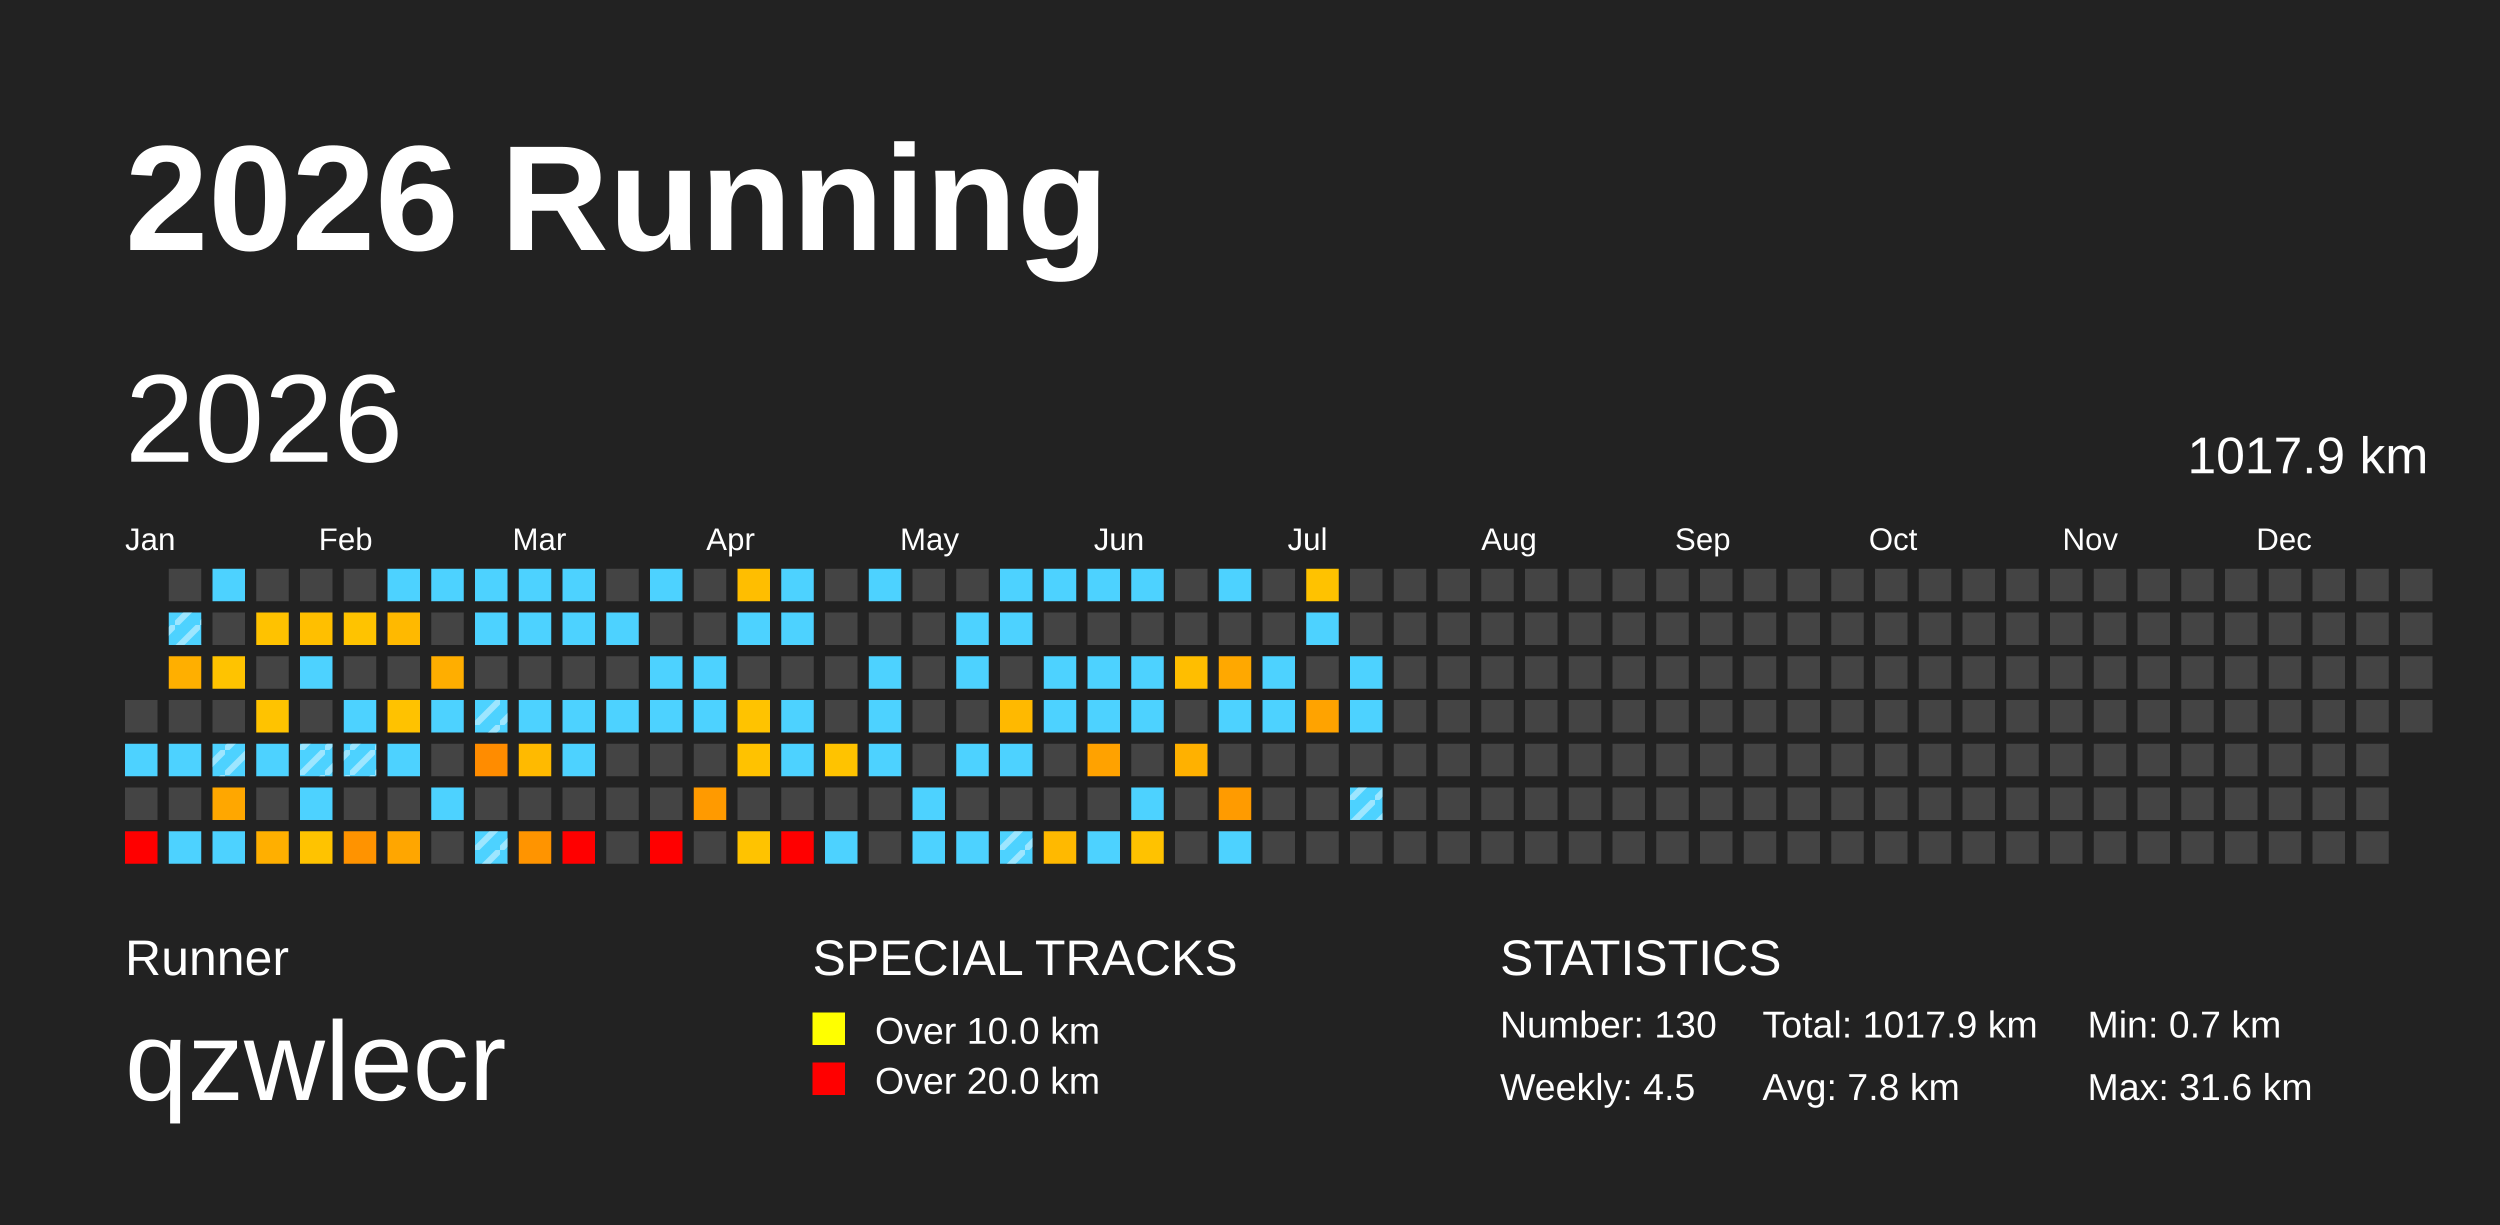
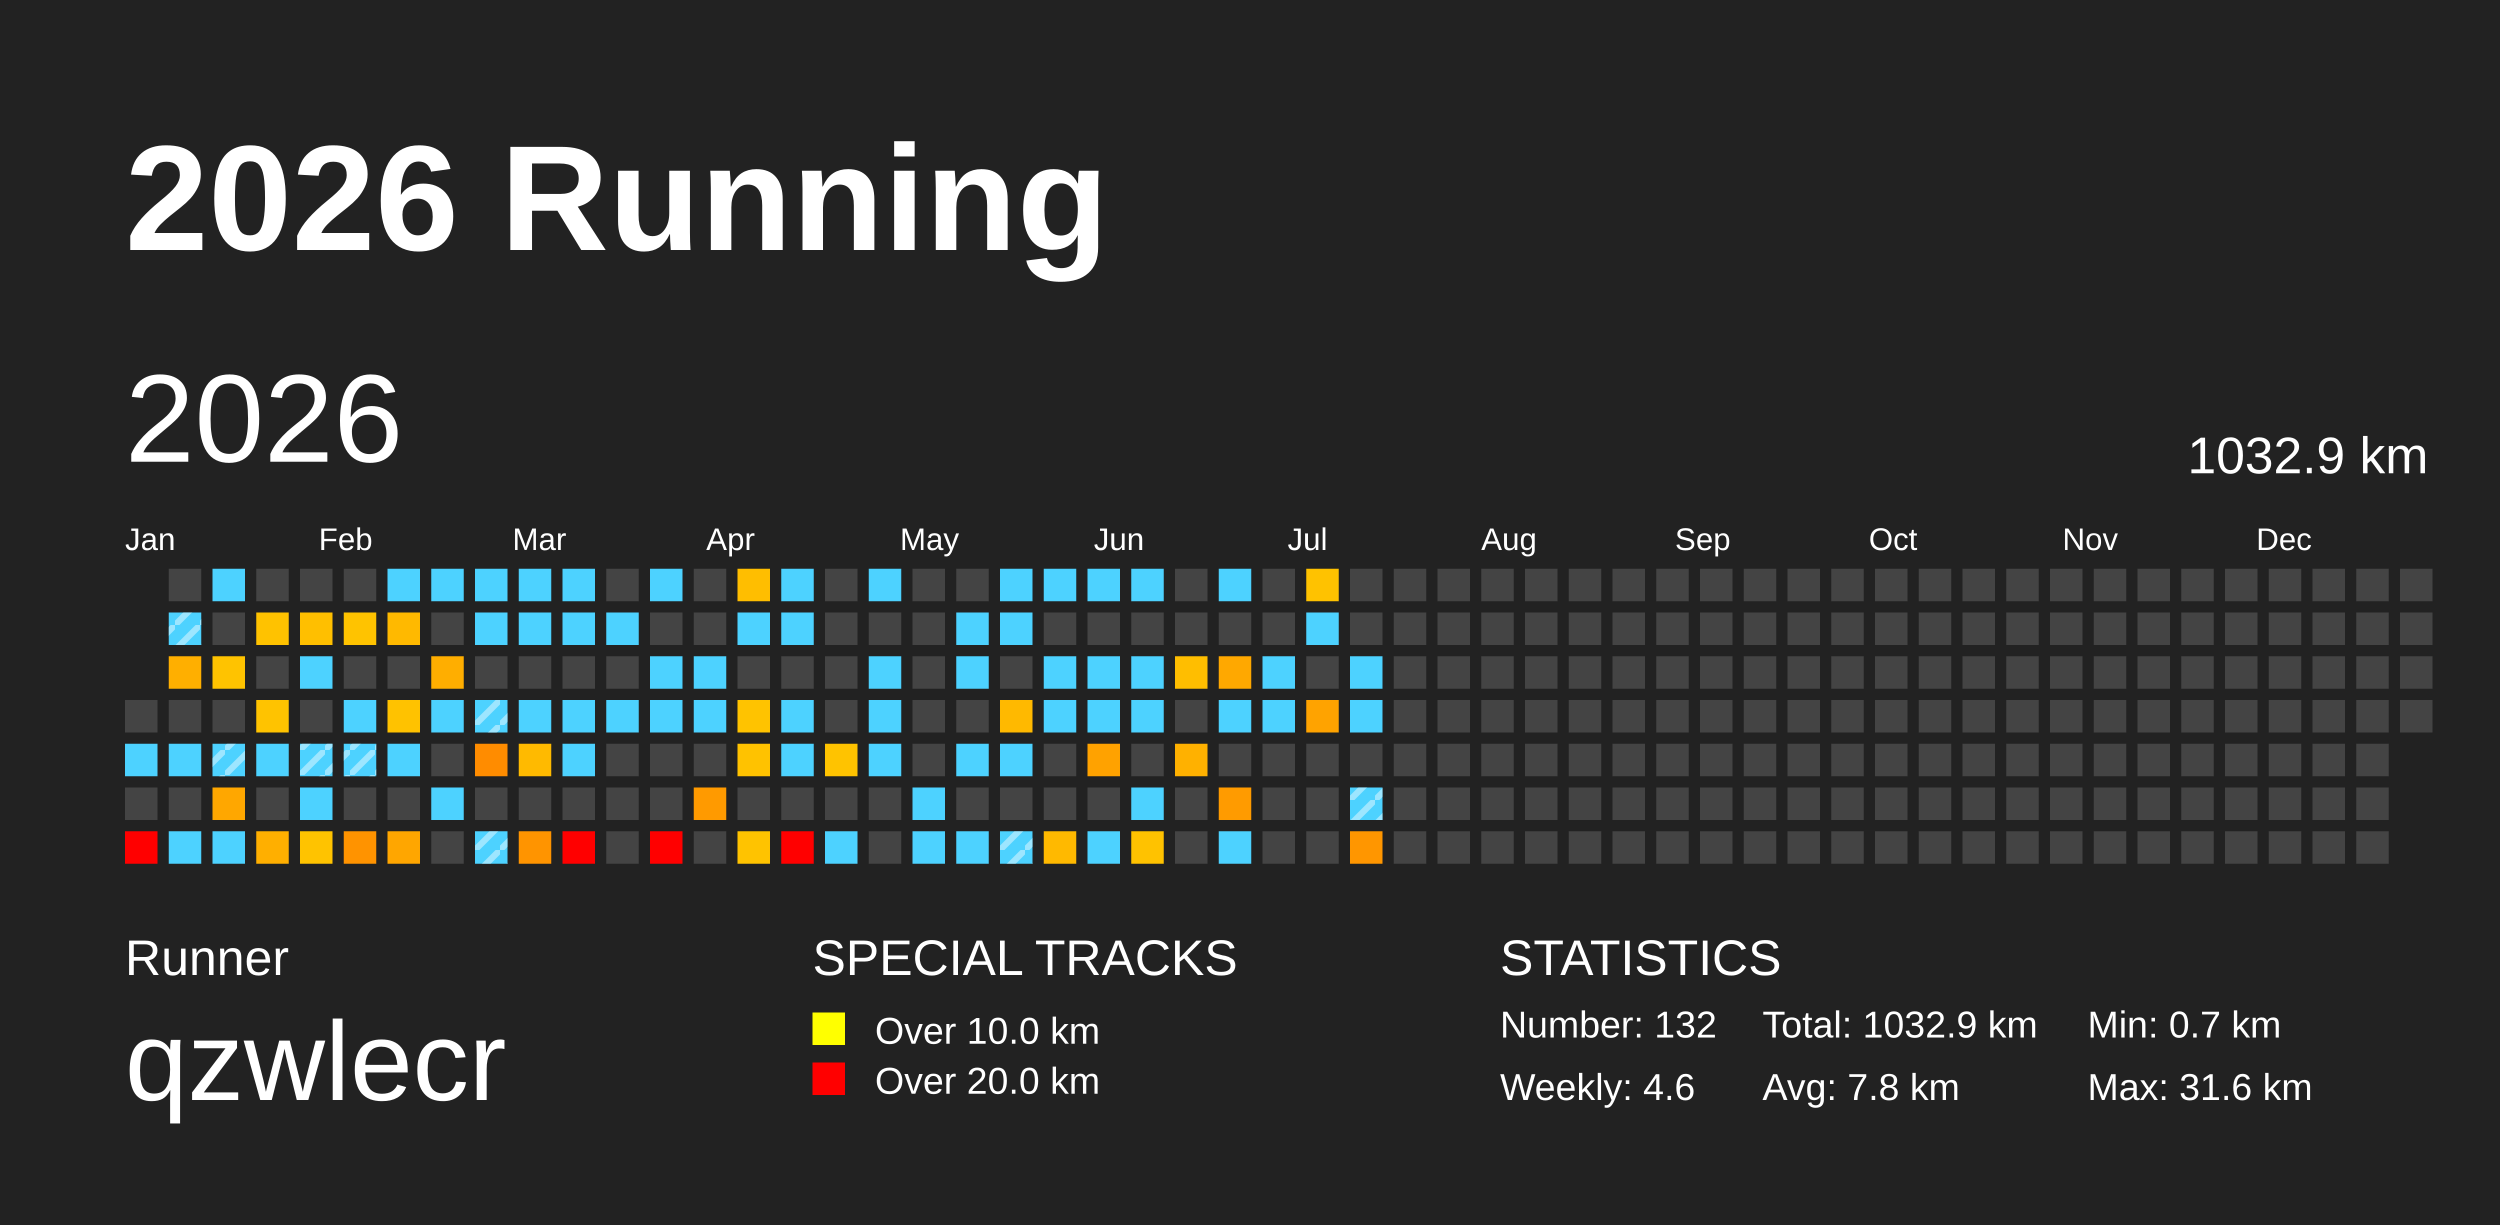
<svg xmlns="http://www.w3.org/2000/svg" baseProfile="full" height="98mm" version="1.1" viewBox="0,0,200,98" width="200mm">
  <defs>
    <pattern height="2" id="indoor-stripe" patternUnits="userSpaceOnUse" width="2">
      <line stroke="white" stroke-opacity="0.45" stroke-width="0.5" x1="0" x2="2" y1="2" y2="0" />
    </pattern>
  </defs>
  <rect fill="#222222" height="98" width="200" x="0" y="0" />
  <text fill="#FFFFFF" style="font-size:12px; font-family:Arial; font-weight:bold;" x="10" y="20">2026 Running</text>
  <text fill="#FFFFFF" style="font-size:4px; font-family:Arial" x="10" y="78">Runner</text>
  <text fill="#FFFFFF" style="font-size:9px; font-family:Arial" x="10" y="88">qzwlecr</text>
  <text fill="#FFFFFF" style="font-size:4px; font-family:Arial" x="65" y="78">SPECIAL TRACKS</text>
  <rect fill="yellow" height="2.6" width="2.6" x="65" y="81" />
  <text fill="#FFFFFF" style="font-size:3px; font-family:Arial" x="70" y="83.5">Over 10.0 km</text>
  <rect fill="red" height="2.6" width="2.6" x="65" y="85" />
  <text fill="#FFFFFF" style="font-size:3px; font-family:Arial" x="70" y="87.5">Over 20.0 km</text>
  <text fill="#FFFFFF" style="font-size:4px; font-family:Arial" x="120" y="78">STATISTICS</text>
-   <text fill="#FFFFFF" style="font-size:3px; font-family:Arial" x="120" y="83">Number: 130</text>
-   <text fill="#FFFFFF" style="font-size:3px; font-family:Arial" x="120" y="88">Weekly: 4.5</text>
-   <text fill="#FFFFFF" style="font-size:3px; font-family:Arial" x="141" y="83">Total: 1017.9 km</text>
+   <text fill="#FFFFFF" style="font-size:3px; font-family:Arial" x="120" y="83">Number: 132</text>
+   <text fill="#FFFFFF" style="font-size:3px; font-family:Arial" x="120" y="88">Weekly: 4.6</text>
+   <text fill="#FFFFFF" style="font-size:3px; font-family:Arial" x="141" y="83">Total: 1032.9 km</text>
  <text fill="#FFFFFF" style="font-size:3px; font-family:Arial" x="141" y="88">Avg: 7.8 km</text>
  <text fill="#FFFFFF" style="font-size:3px; font-family:Arial" x="167" y="83">Min: 0.7 km</text>
  <text fill="#FFFFFF" style="font-size:3px; font-family:Arial" x="167" y="88">Max: 31.6 km</text>
  <text dominant-baseline="hanging" fill="#FFFFFF" style="font-size:10.0px; font-family:Arial;" x="10" y="30">2026</text>
-   <text dominant-baseline="hanging" fill="#FFFFFF" style="font-size:4.125px; font-family:Arial;" x="175" y="35">1017.9 km</text>
+   <text dominant-baseline="hanging" fill="#FFFFFF" style="font-size:4.125px; font-family:Arial;" x="175" y="35">1032.9 km</text>
  <text fill="#FFFFFF" style="font-size:2.5px; font-family:Arial" x="10.0" y="44">Jan</text>
  <text fill="#FFFFFF" style="font-size:2.5px; font-family:Arial" x="25.5" y="44">Feb</text>
  <text fill="#FFFFFF" style="font-size:2.5px; font-family:Arial" x="41.0" y="44">Mar</text>
  <text fill="#FFFFFF" style="font-size:2.5px; font-family:Arial" x="56.5" y="44">Apr</text>
  <text fill="#FFFFFF" style="font-size:2.5px; font-family:Arial" x="72.0" y="44">May</text>
  <text fill="#FFFFFF" style="font-size:2.5px; font-family:Arial" x="87.5" y="44">Jun</text>
  <text fill="#FFFFFF" style="font-size:2.5px; font-family:Arial" x="103.0" y="44">Jul</text>
  <text fill="#FFFFFF" style="font-size:2.5px; font-family:Arial" x="118.5" y="44">Aug</text>
  <text fill="#FFFFFF" style="font-size:2.5px; font-family:Arial" x="134.0" y="44">Sep</text>
  <text fill="#FFFFFF" style="font-size:2.5px; font-family:Arial" x="149.5" y="44">Oct</text>
  <text fill="#FFFFFF" style="font-size:2.5px; font-family:Arial" x="165.0" y="44">Nov</text>
  <text fill="#FFFFFF" style="font-size:2.5px; font-family:Arial" x="180.5" y="44">Dec</text>
  <rect fill="#444444" height="2.6" width="2.6" x="10.0" y="56.0" />
  <rect fill="#4dd2ff" height="2.6" width="2.6" x="10.0" y="59.5" />
  <rect fill="#444444" height="2.6" width="2.6" x="10.0" y="63.0" />
  <rect fill="red" height="2.6" width="2.6" x="10.0" y="66.5" />
  <rect fill="#444444" height="2.6" width="2.6" x="13.5" y="45.5" />
  <rect fill="#4dd2ff" height="2.6" width="2.6" x="13.5" y="49.0" />
  <rect fill="url(#indoor-stripe)" height="2.6" style="pointer-events: none;" width="2.6" x="13.5" y="49.0" />
  <rect fill="#ffaf00" height="2.6" width="2.6" x="13.5" y="52.5" />
  <rect fill="#444444" height="2.6" width="2.6" x="13.5" y="56.0" />
  <rect fill="#4dd2ff" height="2.6" width="2.6" x="13.5" y="59.5" />
  <rect fill="#444444" height="2.6" width="2.6" x="13.5" y="63.0" />
  <rect fill="#4dd2ff" height="2.6" width="2.6" x="13.5" y="66.5" />
  <rect fill="#4dd2ff" height="2.6" width="2.6" x="17.0" y="45.5" />
  <rect fill="#444444" height="2.6" width="2.6" x="17.0" y="49.0" />
  <rect fill="#ffc300" height="2.6" width="2.6" x="17.0" y="52.5" />
  <rect fill="#444444" height="2.6" width="2.6" x="17.0" y="56.0" />
  <rect fill="#4dd2ff" height="2.6" width="2.6" x="17.0" y="59.5" />
  <rect fill="url(#indoor-stripe)" height="2.6" style="pointer-events: none;" width="2.6" x="17.0" y="59.5" />
  <rect fill="#ffa700" height="2.6" width="2.6" x="17.0" y="63.0" />
  <rect fill="#4dd2ff" height="2.6" width="2.6" x="17.0" y="66.5" />
  <rect fill="#444444" height="2.6" width="2.6" x="20.5" y="45.5" />
  <rect fill="#ffc200" height="2.6" width="2.6" x="20.5" y="49.0" />
  <rect fill="#444444" height="2.6" width="2.6" x="20.5" y="52.5" />
  <rect fill="#ffc300" height="2.6" width="2.6" x="20.5" y="56.0" />
  <rect fill="#4dd2ff" height="2.6" width="2.6" x="20.5" y="59.5" />
  <rect fill="#444444" height="2.6" width="2.6" x="20.5" y="63.0" />
  <rect fill="#ffaf00" height="2.6" width="2.6" x="20.5" y="66.5" />
  <rect fill="#444444" height="2.6" width="2.6" x="24.0" y="45.5" />
  <rect fill="#ffbf00" height="2.6" width="2.6" x="24.0" y="49.0" />
  <rect fill="#4dd2ff" height="2.6" width="2.6" x="24.0" y="52.5" />
  <rect fill="#444444" height="2.6" width="2.6" x="24.0" y="56.0" />
  <rect fill="#4dd2ff" height="2.6" width="2.6" x="24.0" y="59.5" />
  <rect fill="url(#indoor-stripe)" height="2.6" style="pointer-events: none;" width="2.6" x="24.0" y="59.5" />
  <rect fill="#4dd2ff" height="2.6" width="2.6" x="24.0" y="63.0" />
  <rect fill="#ffc300" height="2.6" width="2.6" x="24.0" y="66.5" />
  <rect fill="#444444" height="2.6" width="2.6" x="27.5" y="45.5" />
  <rect fill="#ffc300" height="2.6" width="2.6" x="27.5" y="49.0" />
  <rect fill="#444444" height="2.6" width="2.6" x="27.5" y="52.5" />
  <rect fill="#4dd2ff" height="2.6" width="2.6" x="27.5" y="56.0" />
  <rect fill="#4dd2ff" height="2.6" width="2.6" x="27.5" y="59.5" />
  <rect fill="url(#indoor-stripe)" height="2.6" style="pointer-events: none;" width="2.6" x="27.5" y="59.5" />
  <rect fill="#444444" height="2.6" width="2.6" x="27.5" y="63.0" />
  <rect fill="#ff9300" height="2.6" width="2.6" x="27.5" y="66.5" />
  <rect fill="#4dd2ff" height="2.6" width="2.6" x="31.0" y="45.5" />
  <rect fill="#ffb900" height="2.6" width="2.6" x="31.0" y="49.0" />
  <rect fill="#444444" height="2.6" width="2.6" x="31.0" y="52.5" />
  <rect fill="#ffc200" height="2.6" width="2.6" x="31.0" y="56.0" />
  <rect fill="#4dd2ff" height="2.6" width="2.6" x="31.0" y="59.5" />
  <rect fill="#444444" height="2.6" width="2.6" x="31.0" y="63.0" />
  <rect fill="#ffa600" height="2.6" width="2.6" x="31.0" y="66.5" />
  <rect fill="#4dd2ff" height="2.6" width="2.6" x="34.5" y="45.5" />
  <rect fill="#444444" height="2.6" width="2.6" x="34.5" y="49.0" />
  <rect fill="#ffae00" height="2.6" width="2.6" x="34.5" y="52.5" />
  <rect fill="#4dd2ff" height="2.6" width="2.6" x="34.5" y="56.0" />
  <rect fill="#444444" height="2.6" width="2.6" x="34.5" y="59.5" />
  <rect fill="#4dd2ff" height="2.6" width="2.6" x="34.5" y="63.0" />
  <rect fill="#444444" height="2.6" width="2.6" x="34.5" y="66.5" />
  <rect fill="#4dd2ff" height="2.6" width="2.6" x="38.0" y="45.5" />
  <rect fill="#4dd2ff" height="2.6" width="2.6" x="38.0" y="49.0" />
  <rect fill="#444444" height="2.6" width="2.6" x="38.0" y="52.5" />
  <rect fill="#4dd2ff" height="2.6" width="2.6" x="38.0" y="56.0" />
  <rect fill="url(#indoor-stripe)" height="2.6" style="pointer-events: none;" width="2.6" x="38.0" y="56.0" />
  <rect fill="#ff8c00" height="2.6" width="2.6" x="38.0" y="59.5" />
  <rect fill="#444444" height="2.6" width="2.6" x="38.0" y="63.0" />
  <rect fill="#4dd2ff" height="2.6" width="2.6" x="38.0" y="66.5" />
  <rect fill="url(#indoor-stripe)" height="2.6" style="pointer-events: none;" width="2.6" x="38.0" y="66.5" />
  <rect fill="#4dd2ff" height="2.6" width="2.6" x="41.5" y="45.5" />
  <rect fill="#4dd2ff" height="2.6" width="2.6" x="41.5" y="49.0" />
  <rect fill="#444444" height="2.6" width="2.6" x="41.5" y="52.5" />
  <rect fill="#4dd2ff" height="2.6" width="2.6" x="41.5" y="56.0" />
  <rect fill="#ffba00" height="2.6" width="2.6" x="41.5" y="59.5" />
  <rect fill="#444444" height="2.6" width="2.6" x="41.5" y="63.0" />
  <rect fill="#ff9400" height="2.6" width="2.6" x="41.5" y="66.5" />
  <rect fill="#4dd2ff" height="2.6" width="2.6" x="45.0" y="45.5" />
  <rect fill="#4dd2ff" height="2.6" width="2.6" x="45.0" y="49.0" />
  <rect fill="#444444" height="2.6" width="2.6" x="45.0" y="52.5" />
  <rect fill="#4dd2ff" height="2.6" width="2.6" x="45.0" y="56.0" />
  <rect fill="#4dd2ff" height="2.6" width="2.6" x="45.0" y="59.5" />
  <rect fill="#444444" height="2.6" width="2.6" x="45.0" y="63.0" />
  <rect fill="red" height="2.6" width="2.6" x="45.0" y="66.5" />
  <rect fill="#444444" height="2.6" width="2.6" x="48.5" y="45.5" />
  <rect fill="#4dd2ff" height="2.6" width="2.6" x="48.5" y="49.0" />
  <rect fill="#444444" height="2.6" width="2.6" x="48.5" y="52.5" />
  <rect fill="#4dd2ff" height="2.6" width="2.6" x="48.5" y="56.0" />
  <rect fill="#444444" height="2.6" width="2.6" x="48.5" y="59.5" />
  <rect fill="#444444" height="2.6" width="2.6" x="48.5" y="63.0" />
  <rect fill="#444444" height="2.6" width="2.6" x="48.5" y="66.5" />
  <rect fill="#4dd2ff" height="2.6" width="2.6" x="52.0" y="45.5" />
  <rect fill="#444444" height="2.6" width="2.6" x="52.0" y="49.0" />
  <rect fill="#4dd2ff" height="2.6" width="2.6" x="52.0" y="52.5" />
  <rect fill="#4dd2ff" height="2.6" width="2.6" x="52.0" y="56.0" />
  <rect fill="#444444" height="2.6" width="2.6" x="52.0" y="59.5" />
  <rect fill="#444444" height="2.6" width="2.6" x="52.0" y="63.0" />
  <rect fill="red" height="2.6" width="2.6" x="52.0" y="66.5" />
  <rect fill="#444444" height="2.6" width="2.6" x="55.5" y="45.5" />
  <rect fill="#444444" height="2.6" width="2.6" x="55.5" y="49.0" />
  <rect fill="#4dd2ff" height="2.6" width="2.6" x="55.5" y="52.5" />
  <rect fill="#4dd2ff" height="2.6" width="2.6" x="55.5" y="56.0" />
  <rect fill="#444444" height="2.6" width="2.6" x="55.5" y="59.5" />
  <rect fill="#ff9a00" height="2.6" width="2.6" x="55.5" y="63.0" />
  <rect fill="#444444" height="2.6" width="2.6" x="55.5" y="66.5" />
  <rect fill="#ffbe00" height="2.6" width="2.6" x="59.0" y="45.5" />
  <rect fill="#4dd2ff" height="2.6" width="2.6" x="59.0" y="49.0" />
  <rect fill="#444444" height="2.6" width="2.6" x="59.0" y="52.5" />
  <rect fill="#ffc300" height="2.6" width="2.6" x="59.0" y="56.0" />
  <rect fill="#ffc200" height="2.6" width="2.6" x="59.0" y="59.5" />
  <rect fill="#444444" height="2.6" width="2.6" x="59.0" y="63.0" />
  <rect fill="#ffc300" height="2.6" width="2.6" x="59.0" y="66.5" />
  <rect fill="#4dd2ff" height="2.6" width="2.6" x="62.5" y="45.5" />
  <rect fill="#4dd2ff" height="2.6" width="2.6" x="62.5" y="49.0" />
  <rect fill="#444444" height="2.6" width="2.6" x="62.5" y="52.5" />
  <rect fill="#4dd2ff" height="2.6" width="2.6" x="62.5" y="56.0" />
  <rect fill="#4dd2ff" height="2.6" width="2.6" x="62.5" y="59.5" />
  <rect fill="#444444" height="2.6" width="2.6" x="62.5" y="63.0" />
  <rect fill="red" height="2.6" width="2.6" x="62.5" y="66.5" />
  <rect fill="#444444" height="2.6" width="2.6" x="66.0" y="45.5" />
  <rect fill="#444444" height="2.6" width="2.6" x="66.0" y="49.0" />
  <rect fill="#444444" height="2.6" width="2.6" x="66.0" y="52.5" />
  <rect fill="#444444" height="2.6" width="2.6" x="66.0" y="56.0" />
  <rect fill="#ffc300" height="2.6" width="2.6" x="66.0" y="59.5" />
  <rect fill="#444444" height="2.6" width="2.6" x="66.0" y="63.0" />
  <rect fill="#4dd2ff" height="2.6" width="2.6" x="66.0" y="66.5" />
  <rect fill="#4dd2ff" height="2.6" width="2.6" x="69.5" y="45.5" />
  <rect fill="#444444" height="2.6" width="2.6" x="69.5" y="49.0" />
  <rect fill="#4dd2ff" height="2.6" width="2.6" x="69.5" y="52.5" />
  <rect fill="#4dd2ff" height="2.6" width="2.6" x="69.5" y="56.0" />
  <rect fill="#4dd2ff" height="2.6" width="2.6" x="69.5" y="59.5" />
  <rect fill="#444444" height="2.6" width="2.6" x="69.5" y="63.0" />
  <rect fill="#444444" height="2.6" width="2.6" x="69.5" y="66.5" />
  <rect fill="#444444" height="2.6" width="2.6" x="73.0" y="45.5" />
  <rect fill="#444444" height="2.6" width="2.6" x="73.0" y="49.0" />
  <rect fill="#444444" height="2.6" width="2.6" x="73.0" y="52.5" />
  <rect fill="#444444" height="2.6" width="2.6" x="73.0" y="56.0" />
  <rect fill="#444444" height="2.6" width="2.6" x="73.0" y="59.5" />
  <rect fill="#4dd2ff" height="2.6" width="2.6" x="73.0" y="63.0" />
  <rect fill="#4dd2ff" height="2.6" width="2.6" x="73.0" y="66.5" />
  <rect fill="#444444" height="2.6" width="2.6" x="76.5" y="45.5" />
  <rect fill="#4dd2ff" height="2.6" width="2.6" x="76.5" y="49.0" />
  <rect fill="#4dd2ff" height="2.6" width="2.6" x="76.5" y="52.5" />
  <rect fill="#444444" height="2.6" width="2.6" x="76.5" y="56.0" />
  <rect fill="#4dd2ff" height="2.6" width="2.6" x="76.5" y="59.5" />
  <rect fill="#444444" height="2.6" width="2.6" x="76.5" y="63.0" />
  <rect fill="#4dd2ff" height="2.6" width="2.6" x="76.5" y="66.5" />
  <rect fill="#4dd2ff" height="2.6" width="2.6" x="80.0" y="45.5" />
  <rect fill="#4dd2ff" height="2.6" width="2.6" x="80.0" y="49.0" />
  <rect fill="#444444" height="2.6" width="2.6" x="80.0" y="52.5" />
  <rect fill="#ffb900" height="2.6" width="2.6" x="80.0" y="56.0" />
  <rect fill="#4dd2ff" height="2.6" width="2.6" x="80.0" y="59.5" />
  <rect fill="#444444" height="2.6" width="2.6" x="80.0" y="63.0" />
  <rect fill="#4dd2ff" height="2.6" width="2.6" x="80.0" y="66.5" />
  <rect fill="url(#indoor-stripe)" height="2.6" style="pointer-events: none;" width="2.6" x="80.0" y="66.5" />
  <rect fill="#4dd2ff" height="2.6" width="2.6" x="83.5" y="45.5" />
  <rect fill="#444444" height="2.6" width="2.6" x="83.5" y="49.0" />
  <rect fill="#4dd2ff" height="2.6" width="2.6" x="83.5" y="52.5" />
  <rect fill="#4dd2ff" height="2.6" width="2.6" x="83.5" y="56.0" />
  <rect fill="#444444" height="2.6" width="2.6" x="83.5" y="59.5" />
  <rect fill="#444444" height="2.6" width="2.6" x="83.5" y="63.0" />
  <rect fill="#ffb900" height="2.6" width="2.6" x="83.5" y="66.5" />
  <rect fill="#4dd2ff" height="2.6" width="2.6" x="87.0" y="45.5" />
  <rect fill="#444444" height="2.6" width="2.6" x="87.0" y="49.0" />
  <rect fill="#4dd2ff" height="2.6" width="2.6" x="87.0" y="52.5" />
  <rect fill="#4dd2ff" height="2.6" width="2.6" x="87.0" y="56.0" />
  <rect fill="#ffa200" height="2.6" width="2.6" x="87.0" y="59.5" />
  <rect fill="#444444" height="2.6" width="2.6" x="87.0" y="63.0" />
  <rect fill="#4dd2ff" height="2.6" width="2.6" x="87.0" y="66.5" />
  <rect fill="#4dd2ff" height="2.6" width="2.6" x="90.5" y="45.5" />
  <rect fill="#444444" height="2.6" width="2.6" x="90.5" y="49.0" />
  <rect fill="#4dd2ff" height="2.6" width="2.6" x="90.5" y="52.5" />
  <rect fill="#4dd2ff" height="2.6" width="2.6" x="90.5" y="56.0" />
  <rect fill="#444444" height="2.6" width="2.6" x="90.5" y="59.5" />
  <rect fill="#4dd2ff" height="2.6" width="2.6" x="90.5" y="63.0" />
  <rect fill="#ffc200" height="2.6" width="2.6" x="90.5" y="66.5" />
  <rect fill="#444444" height="2.6" width="2.6" x="94.0" y="45.5" />
  <rect fill="#444444" height="2.6" width="2.6" x="94.0" y="49.0" />
  <rect fill="#ffbe00" height="2.6" width="2.6" x="94.0" y="52.5" />
  <rect fill="#444444" height="2.6" width="2.6" x="94.0" y="56.0" />
  <rect fill="#ffb100" height="2.6" width="2.6" x="94.0" y="59.5" />
  <rect fill="#444444" height="2.6" width="2.6" x="94.0" y="63.0" />
  <rect fill="#444444" height="2.6" width="2.6" x="94.0" y="66.5" />
  <rect fill="#4dd2ff" height="2.6" width="2.6" x="97.5" y="45.5" />
  <rect fill="#444444" height="2.6" width="2.6" x="97.5" y="49.0" />
  <rect fill="#ffa800" height="2.6" width="2.6" x="97.5" y="52.5" />
  <rect fill="#4dd2ff" height="2.6" width="2.6" x="97.5" y="56.0" />
  <rect fill="#444444" height="2.6" width="2.6" x="97.5" y="59.5" />
  <rect fill="#ff9b00" height="2.6" width="2.6" x="97.5" y="63.0" />
  <rect fill="#4dd2ff" height="2.6" width="2.6" x="97.5" y="66.5" />
  <rect fill="#444444" height="2.6" width="2.6" x="101.0" y="45.5" />
  <rect fill="#444444" height="2.6" width="2.6" x="101.0" y="49.0" />
  <rect fill="#4dd2ff" height="2.6" width="2.6" x="101.0" y="52.5" />
  <rect fill="#4dd2ff" height="2.6" width="2.6" x="101.0" y="56.0" />
  <rect fill="#444444" height="2.6" width="2.6" x="101.0" y="59.5" />
  <rect fill="#444444" height="2.6" width="2.6" x="101.0" y="63.0" />
  <rect fill="#444444" height="2.6" width="2.6" x="101.0" y="66.5" />
  <rect fill="#ffc200" height="2.6" width="2.6" x="104.5" y="45.5" />
  <rect fill="#4dd2ff" height="2.6" width="2.6" x="104.5" y="49.0" />
  <rect fill="#444444" height="2.6" width="2.6" x="104.5" y="52.5" />
  <rect fill="#ffa300" height="2.6" width="2.6" x="104.5" y="56.0" />
  <rect fill="#444444" height="2.6" width="2.6" x="104.5" y="59.5" />
  <rect fill="#444444" height="2.6" width="2.6" x="104.5" y="63.0" />
  <rect fill="#444444" height="2.6" width="2.6" x="104.5" y="66.5" />
  <rect fill="#444444" height="2.6" width="2.6" x="108.0" y="45.5" />
  <rect fill="#444444" height="2.6" width="2.6" x="108.0" y="49.0" />
  <rect fill="#4dd2ff" height="2.6" width="2.6" x="108.0" y="52.5" />
  <rect fill="#4dd2ff" height="2.6" width="2.6" x="108.0" y="56.0" />
  <rect fill="#444444" height="2.6" width="2.6" x="108.0" y="59.5" />
  <rect fill="#4dd2ff" height="2.6" width="2.6" x="108.0" y="63.0" />
  <rect fill="url(#indoor-stripe)" height="2.6" style="pointer-events: none;" width="2.6" x="108.0" y="63.0" />
-   <rect fill="#444444" height="2.6" width="2.6" x="108.0" y="66.5" />
+   <rect fill="#ff9600" height="2.6" width="2.6" x="108.0" y="66.5" />
  <rect fill="#444444" height="2.6" width="2.6" x="111.5" y="45.5" />
  <rect fill="#444444" height="2.6" width="2.6" x="111.5" y="49.0" />
  <rect fill="#444444" height="2.6" width="2.6" x="111.5" y="52.5" />
  <rect fill="#444444" height="2.6" width="2.6" x="111.5" y="56.0" />
  <rect fill="#444444" height="2.6" width="2.6" x="111.5" y="59.5" />
  <rect fill="#444444" height="2.6" width="2.6" x="111.5" y="63.0" />
  <rect fill="#444444" height="2.6" width="2.6" x="111.5" y="66.5" />
  <rect fill="#444444" height="2.6" width="2.6" x="115.0" y="45.5" />
  <rect fill="#444444" height="2.6" width="2.6" x="115.0" y="49.0" />
  <rect fill="#444444" height="2.6" width="2.6" x="115.0" y="52.5" />
  <rect fill="#444444" height="2.6" width="2.6" x="115.0" y="56.0" />
  <rect fill="#444444" height="2.6" width="2.6" x="115.0" y="59.5" />
  <rect fill="#444444" height="2.6" width="2.6" x="115.0" y="63.0" />
  <rect fill="#444444" height="2.6" width="2.6" x="115.0" y="66.5" />
  <rect fill="#444444" height="2.6" width="2.6" x="118.5" y="45.5" />
  <rect fill="#444444" height="2.6" width="2.6" x="118.5" y="49.0" />
  <rect fill="#444444" height="2.6" width="2.6" x="118.5" y="52.5" />
  <rect fill="#444444" height="2.6" width="2.6" x="118.5" y="56.0" />
  <rect fill="#444444" height="2.6" width="2.6" x="118.5" y="59.5" />
  <rect fill="#444444" height="2.6" width="2.6" x="118.5" y="63.0" />
  <rect fill="#444444" height="2.6" width="2.6" x="118.5" y="66.5" />
  <rect fill="#444444" height="2.6" width="2.6" x="122.0" y="45.5" />
  <rect fill="#444444" height="2.6" width="2.6" x="122.0" y="49.0" />
  <rect fill="#444444" height="2.6" width="2.6" x="122.0" y="52.5" />
  <rect fill="#444444" height="2.6" width="2.6" x="122.0" y="56.0" />
  <rect fill="#444444" height="2.6" width="2.6" x="122.0" y="59.5" />
  <rect fill="#444444" height="2.6" width="2.6" x="122.0" y="63.0" />
  <rect fill="#444444" height="2.6" width="2.6" x="122.0" y="66.5" />
  <rect fill="#444444" height="2.6" width="2.6" x="125.5" y="45.5" />
  <rect fill="#444444" height="2.6" width="2.6" x="125.5" y="49.0" />
  <rect fill="#444444" height="2.6" width="2.6" x="125.5" y="52.5" />
  <rect fill="#444444" height="2.6" width="2.6" x="125.5" y="56.0" />
  <rect fill="#444444" height="2.6" width="2.6" x="125.5" y="59.5" />
  <rect fill="#444444" height="2.6" width="2.6" x="125.5" y="63.0" />
  <rect fill="#444444" height="2.6" width="2.6" x="125.5" y="66.5" />
  <rect fill="#444444" height="2.6" width="2.6" x="129.0" y="45.5" />
  <rect fill="#444444" height="2.6" width="2.6" x="129.0" y="49.0" />
  <rect fill="#444444" height="2.6" width="2.6" x="129.0" y="52.5" />
  <rect fill="#444444" height="2.6" width="2.6" x="129.0" y="56.0" />
  <rect fill="#444444" height="2.6" width="2.6" x="129.0" y="59.5" />
  <rect fill="#444444" height="2.6" width="2.6" x="129.0" y="63.0" />
  <rect fill="#444444" height="2.6" width="2.6" x="129.0" y="66.5" />
  <rect fill="#444444" height="2.6" width="2.6" x="132.5" y="45.5" />
  <rect fill="#444444" height="2.6" width="2.6" x="132.5" y="49.0" />
  <rect fill="#444444" height="2.6" width="2.6" x="132.5" y="52.5" />
  <rect fill="#444444" height="2.6" width="2.6" x="132.5" y="56.0" />
  <rect fill="#444444" height="2.6" width="2.6" x="132.5" y="59.5" />
  <rect fill="#444444" height="2.6" width="2.6" x="132.5" y="63.0" />
  <rect fill="#444444" height="2.6" width="2.6" x="132.5" y="66.5" />
  <rect fill="#444444" height="2.6" width="2.6" x="136.0" y="45.5" />
  <rect fill="#444444" height="2.6" width="2.6" x="136.0" y="49.0" />
  <rect fill="#444444" height="2.6" width="2.6" x="136.0" y="52.5" />
  <rect fill="#444444" height="2.6" width="2.6" x="136.0" y="56.0" />
  <rect fill="#444444" height="2.6" width="2.6" x="136.0" y="59.5" />
  <rect fill="#444444" height="2.6" width="2.6" x="136.0" y="63.0" />
  <rect fill="#444444" height="2.6" width="2.6" x="136.0" y="66.5" />
  <rect fill="#444444" height="2.6" width="2.6" x="139.5" y="45.5" />
  <rect fill="#444444" height="2.6" width="2.6" x="139.5" y="49.0" />
  <rect fill="#444444" height="2.6" width="2.6" x="139.5" y="52.5" />
  <rect fill="#444444" height="2.6" width="2.6" x="139.5" y="56.0" />
  <rect fill="#444444" height="2.6" width="2.6" x="139.5" y="59.5" />
  <rect fill="#444444" height="2.6" width="2.6" x="139.5" y="63.0" />
  <rect fill="#444444" height="2.6" width="2.6" x="139.5" y="66.5" />
  <rect fill="#444444" height="2.6" width="2.6" x="143.0" y="45.5" />
  <rect fill="#444444" height="2.6" width="2.6" x="143.0" y="49.0" />
  <rect fill="#444444" height="2.6" width="2.6" x="143.0" y="52.5" />
  <rect fill="#444444" height="2.6" width="2.6" x="143.0" y="56.0" />
  <rect fill="#444444" height="2.6" width="2.6" x="143.0" y="59.5" />
  <rect fill="#444444" height="2.6" width="2.6" x="143.0" y="63.0" />
  <rect fill="#444444" height="2.6" width="2.6" x="143.0" y="66.5" />
  <rect fill="#444444" height="2.6" width="2.6" x="146.5" y="45.5" />
  <rect fill="#444444" height="2.6" width="2.6" x="146.5" y="49.0" />
  <rect fill="#444444" height="2.6" width="2.6" x="146.5" y="52.5" />
  <rect fill="#444444" height="2.6" width="2.6" x="146.5" y="56.0" />
  <rect fill="#444444" height="2.6" width="2.6" x="146.5" y="59.5" />
  <rect fill="#444444" height="2.6" width="2.6" x="146.5" y="63.0" />
  <rect fill="#444444" height="2.6" width="2.6" x="146.5" y="66.5" />
  <rect fill="#444444" height="2.6" width="2.6" x="150.0" y="45.5" />
  <rect fill="#444444" height="2.6" width="2.6" x="150.0" y="49.0" />
  <rect fill="#444444" height="2.6" width="2.6" x="150.0" y="52.5" />
  <rect fill="#444444" height="2.6" width="2.6" x="150.0" y="56.0" />
  <rect fill="#444444" height="2.6" width="2.6" x="150.0" y="59.5" />
  <rect fill="#444444" height="2.6" width="2.6" x="150.0" y="63.0" />
  <rect fill="#444444" height="2.6" width="2.6" x="150.0" y="66.5" />
  <rect fill="#444444" height="2.6" width="2.6" x="153.5" y="45.5" />
  <rect fill="#444444" height="2.6" width="2.6" x="153.5" y="49.0" />
  <rect fill="#444444" height="2.6" width="2.6" x="153.5" y="52.5" />
  <rect fill="#444444" height="2.6" width="2.6" x="153.5" y="56.0" />
  <rect fill="#444444" height="2.6" width="2.6" x="153.5" y="59.5" />
  <rect fill="#444444" height="2.6" width="2.6" x="153.5" y="63.0" />
  <rect fill="#444444" height="2.6" width="2.6" x="153.5" y="66.5" />
  <rect fill="#444444" height="2.6" width="2.6" x="157.0" y="45.5" />
  <rect fill="#444444" height="2.6" width="2.6" x="157.0" y="49.0" />
  <rect fill="#444444" height="2.6" width="2.6" x="157.0" y="52.5" />
  <rect fill="#444444" height="2.6" width="2.6" x="157.0" y="56.0" />
  <rect fill="#444444" height="2.6" width="2.6" x="157.0" y="59.5" />
  <rect fill="#444444" height="2.6" width="2.6" x="157.0" y="63.0" />
  <rect fill="#444444" height="2.6" width="2.6" x="157.0" y="66.5" />
  <rect fill="#444444" height="2.6" width="2.6" x="160.5" y="45.5" />
  <rect fill="#444444" height="2.6" width="2.6" x="160.5" y="49.0" />
  <rect fill="#444444" height="2.6" width="2.6" x="160.5" y="52.5" />
  <rect fill="#444444" height="2.6" width="2.6" x="160.5" y="56.0" />
  <rect fill="#444444" height="2.6" width="2.6" x="160.5" y="59.5" />
  <rect fill="#444444" height="2.6" width="2.6" x="160.5" y="63.0" />
  <rect fill="#444444" height="2.6" width="2.6" x="160.5" y="66.5" />
  <rect fill="#444444" height="2.6" width="2.6" x="164.0" y="45.5" />
  <rect fill="#444444" height="2.6" width="2.6" x="164.0" y="49.0" />
  <rect fill="#444444" height="2.6" width="2.6" x="164.0" y="52.5" />
  <rect fill="#444444" height="2.6" width="2.6" x="164.0" y="56.0" />
  <rect fill="#444444" height="2.6" width="2.6" x="164.0" y="59.5" />
  <rect fill="#444444" height="2.6" width="2.6" x="164.0" y="63.0" />
  <rect fill="#444444" height="2.6" width="2.6" x="164.0" y="66.5" />
  <rect fill="#444444" height="2.6" width="2.6" x="167.5" y="45.5" />
  <rect fill="#444444" height="2.6" width="2.6" x="167.5" y="49.0" />
  <rect fill="#444444" height="2.6" width="2.6" x="167.5" y="52.5" />
  <rect fill="#444444" height="2.6" width="2.6" x="167.5" y="56.0" />
  <rect fill="#444444" height="2.6" width="2.6" x="167.5" y="59.5" />
  <rect fill="#444444" height="2.6" width="2.6" x="167.5" y="63.0" />
  <rect fill="#444444" height="2.6" width="2.6" x="167.5" y="66.5" />
  <rect fill="#444444" height="2.6" width="2.6" x="171.0" y="45.5" />
  <rect fill="#444444" height="2.6" width="2.6" x="171.0" y="49.0" />
  <rect fill="#444444" height="2.6" width="2.6" x="171.0" y="52.5" />
  <rect fill="#444444" height="2.6" width="2.6" x="171.0" y="56.0" />
  <rect fill="#444444" height="2.6" width="2.6" x="171.0" y="59.5" />
  <rect fill="#444444" height="2.6" width="2.6" x="171.0" y="63.0" />
  <rect fill="#444444" height="2.6" width="2.6" x="171.0" y="66.5" />
  <rect fill="#444444" height="2.6" width="2.6" x="174.5" y="45.5" />
  <rect fill="#444444" height="2.6" width="2.6" x="174.5" y="49.0" />
  <rect fill="#444444" height="2.6" width="2.6" x="174.5" y="52.5" />
  <rect fill="#444444" height="2.6" width="2.6" x="174.5" y="56.0" />
  <rect fill="#444444" height="2.6" width="2.6" x="174.5" y="59.5" />
  <rect fill="#444444" height="2.6" width="2.6" x="174.5" y="63.0" />
  <rect fill="#444444" height="2.6" width="2.6" x="174.5" y="66.5" />
  <rect fill="#444444" height="2.6" width="2.6" x="178.0" y="45.5" />
  <rect fill="#444444" height="2.6" width="2.6" x="178.0" y="49.0" />
  <rect fill="#444444" height="2.6" width="2.6" x="178.0" y="52.5" />
  <rect fill="#444444" height="2.6" width="2.6" x="178.0" y="56.0" />
  <rect fill="#444444" height="2.6" width="2.6" x="178.0" y="59.5" />
  <rect fill="#444444" height="2.6" width="2.6" x="178.0" y="63.0" />
  <rect fill="#444444" height="2.6" width="2.6" x="178.0" y="66.5" />
  <rect fill="#444444" height="2.6" width="2.6" x="181.5" y="45.5" />
  <rect fill="#444444" height="2.6" width="2.6" x="181.5" y="49.0" />
  <rect fill="#444444" height="2.6" width="2.6" x="181.5" y="52.5" />
  <rect fill="#444444" height="2.6" width="2.6" x="181.5" y="56.0" />
  <rect fill="#444444" height="2.6" width="2.6" x="181.5" y="59.5" />
  <rect fill="#444444" height="2.6" width="2.6" x="181.5" y="63.0" />
  <rect fill="#444444" height="2.6" width="2.6" x="181.5" y="66.5" />
  <rect fill="#444444" height="2.6" width="2.6" x="185.0" y="45.5" />
  <rect fill="#444444" height="2.6" width="2.6" x="185.0" y="49.0" />
  <rect fill="#444444" height="2.6" width="2.6" x="185.0" y="52.5" />
  <rect fill="#444444" height="2.6" width="2.6" x="185.0" y="56.0" />
  <rect fill="#444444" height="2.6" width="2.6" x="185.0" y="59.5" />
  <rect fill="#444444" height="2.6" width="2.6" x="185.0" y="63.0" />
  <rect fill="#444444" height="2.6" width="2.6" x="185.0" y="66.5" />
  <rect fill="#444444" height="2.6" width="2.6" x="188.5" y="45.5" />
  <rect fill="#444444" height="2.6" width="2.6" x="188.5" y="49.0" />
  <rect fill="#444444" height="2.6" width="2.6" x="188.5" y="52.5" />
  <rect fill="#444444" height="2.6" width="2.6" x="188.5" y="56.0" />
  <rect fill="#444444" height="2.6" width="2.6" x="188.5" y="59.5" />
  <rect fill="#444444" height="2.6" width="2.6" x="188.5" y="63.0" />
  <rect fill="#444444" height="2.6" width="2.6" x="188.5" y="66.5" />
  <rect fill="#444444" height="2.6" width="2.6" x="192.0" y="45.5" />
  <rect fill="#444444" height="2.6" width="2.6" x="192.0" y="49.0" />
  <rect fill="#444444" height="2.6" width="2.6" x="192.0" y="52.5" />
  <rect fill="#444444" height="2.6" width="2.6" x="192.0" y="56.0" />
</svg>
